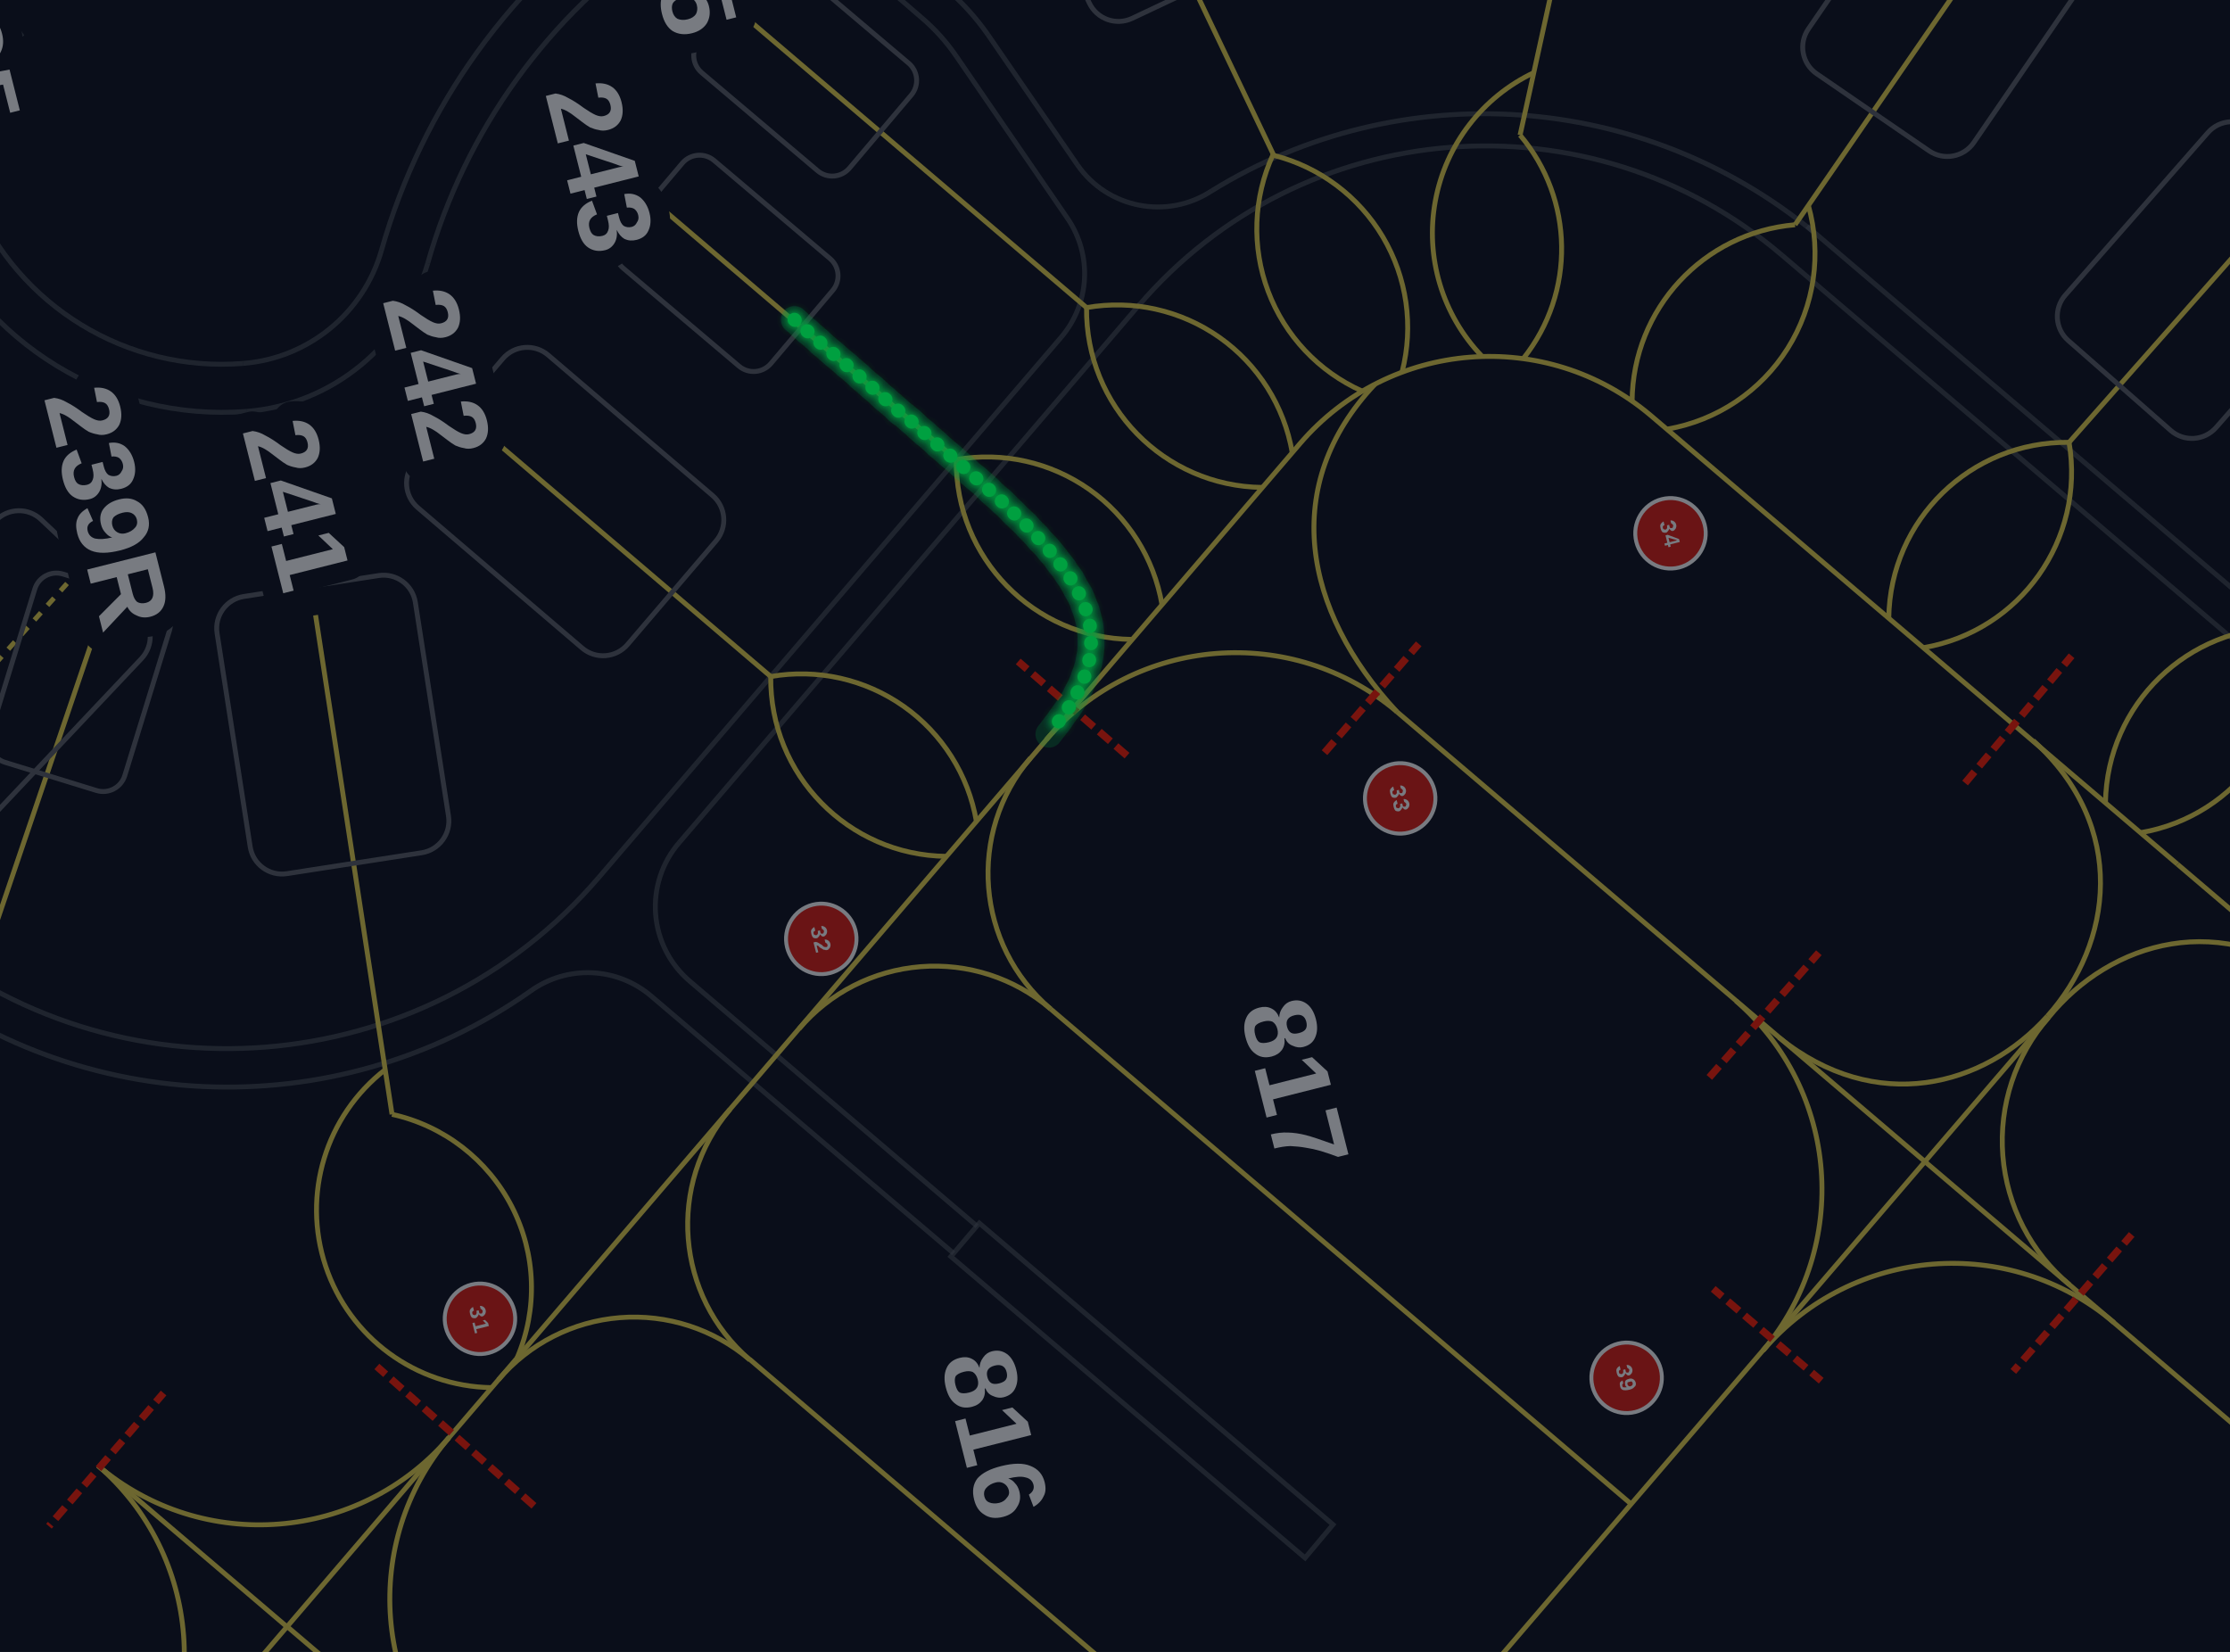
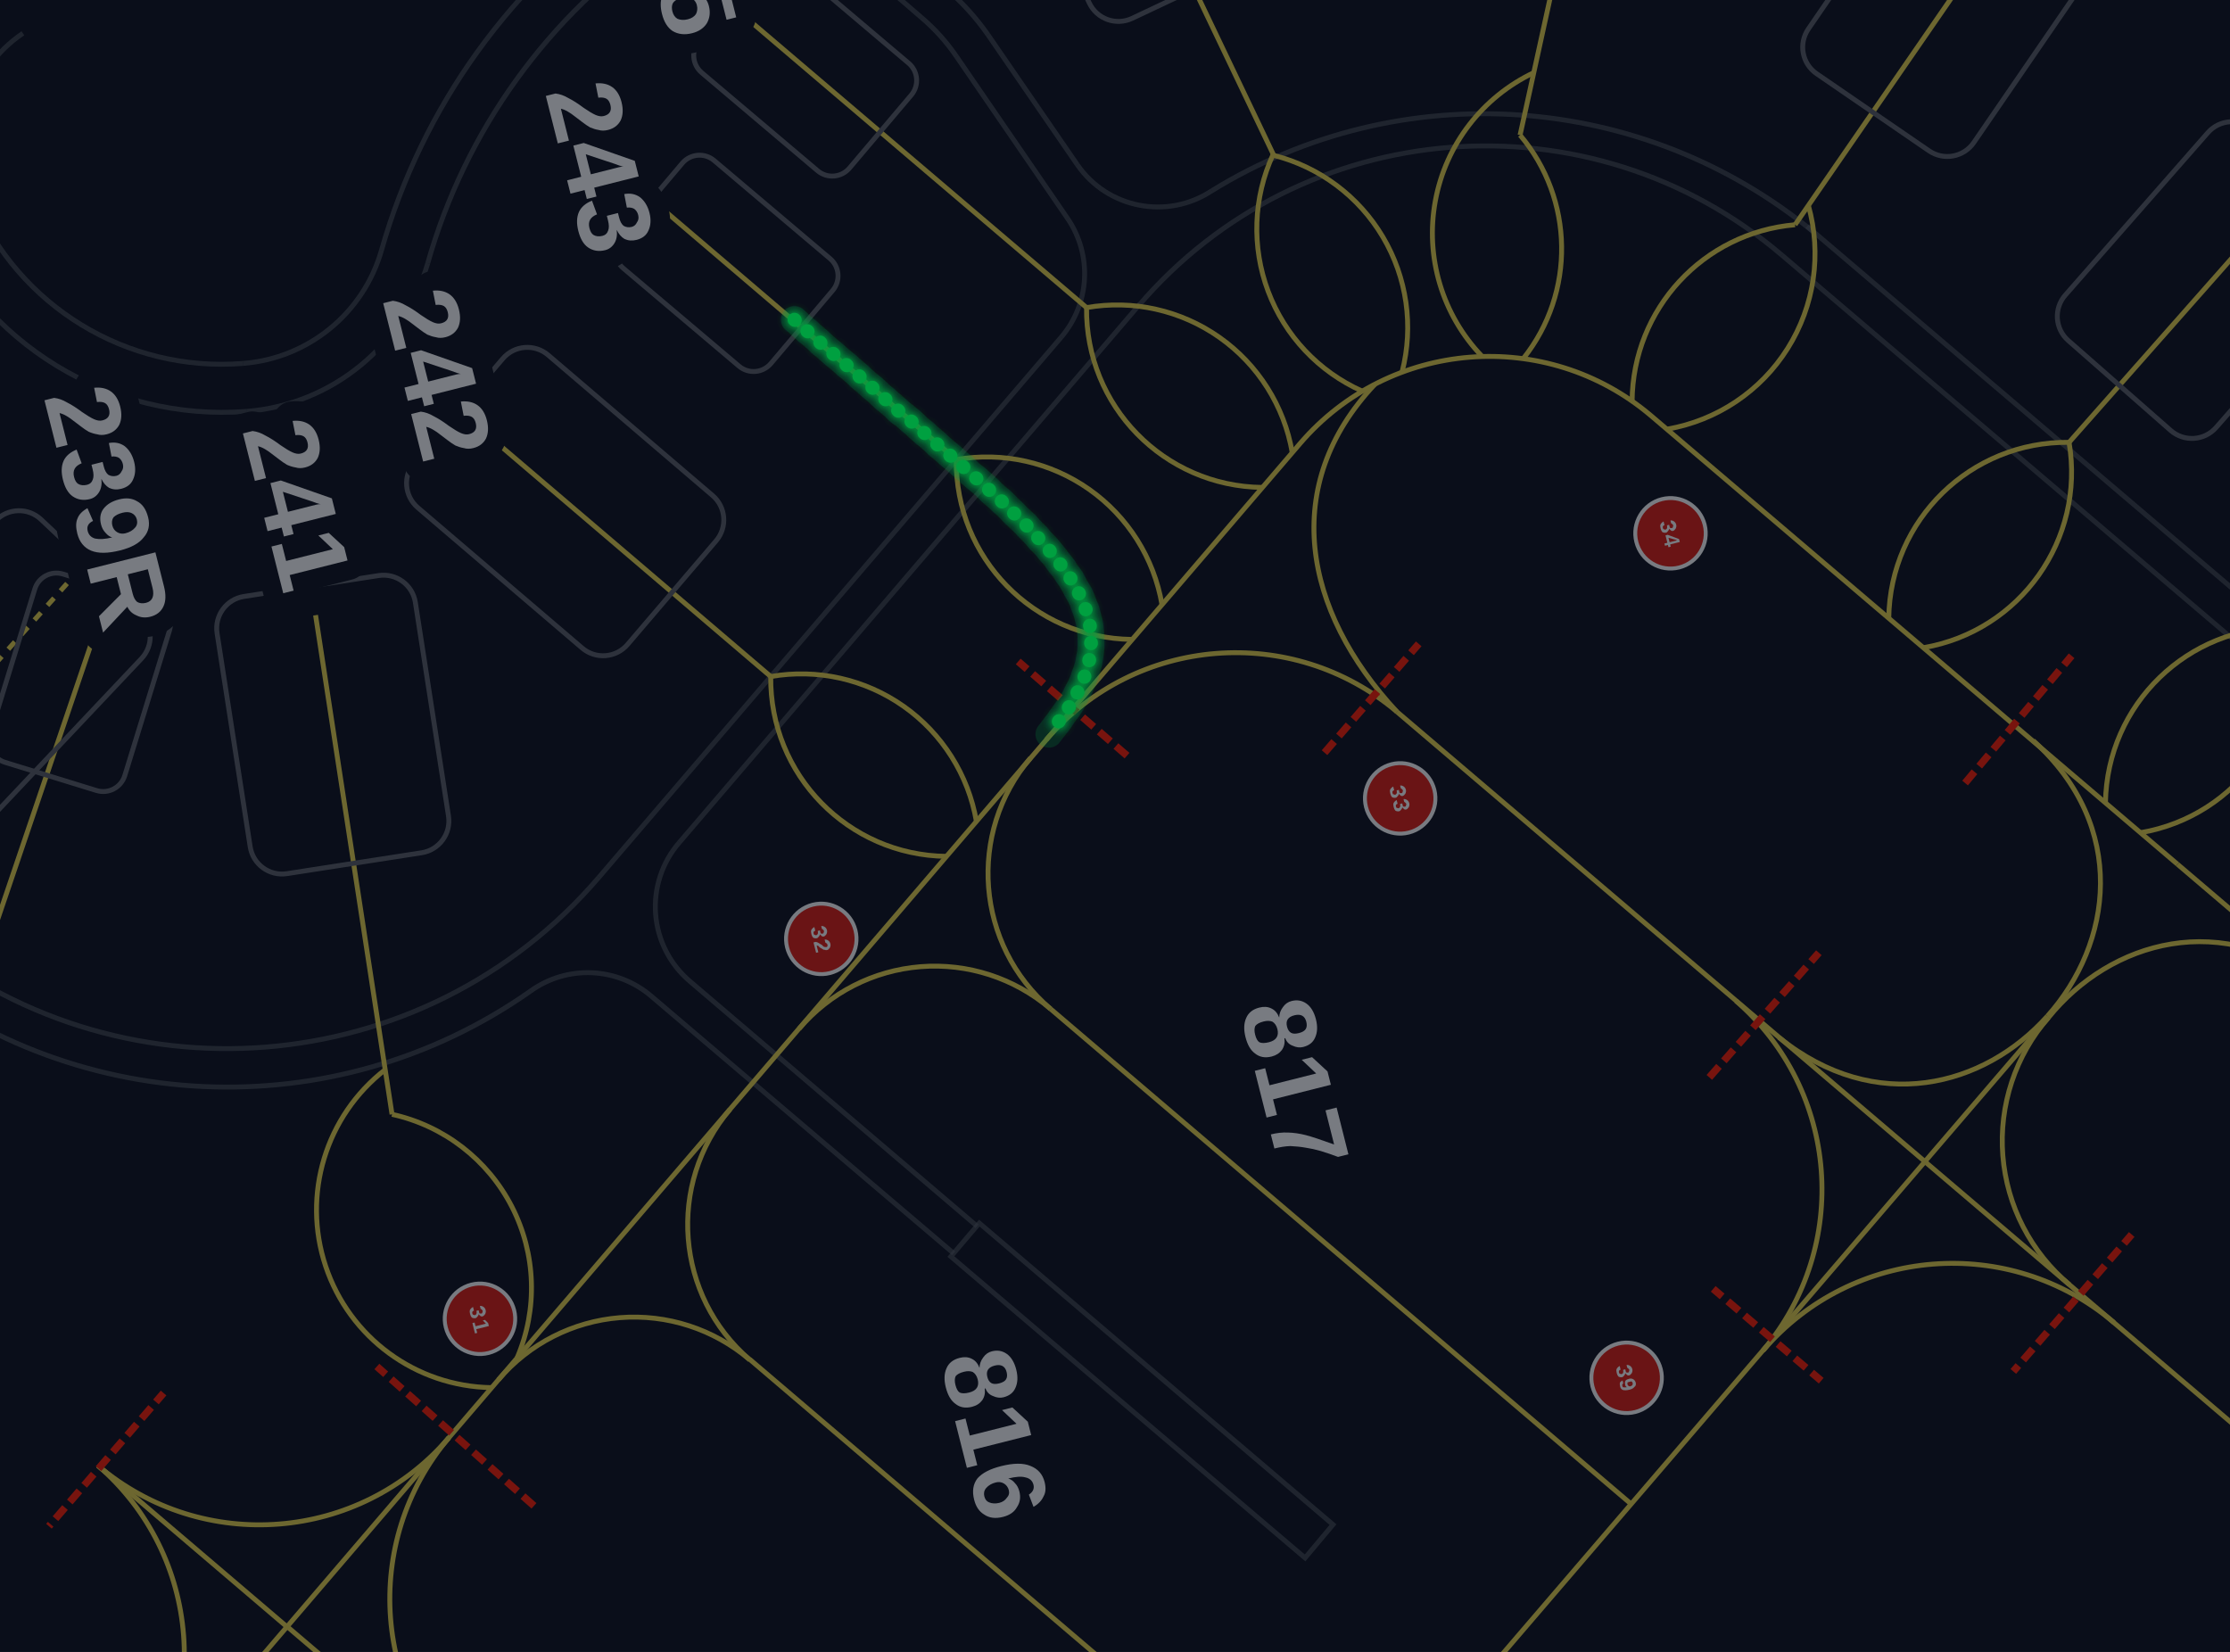
<svg xmlns="http://www.w3.org/2000/svg" viewBox="677.42 768.14 45.56 33.75">
  <defs>
    <filter id="gl" x="-30%" y="-30%" width="160%" height="160%">
      <feGaussianBlur stdDeviation="0.10" result="b" />
      <feMerge>
        <feMergeNode in="b" />
        <feMergeNode in="b" />
        <feMergeNode in="SourceGraphic" />
      </feMerge>
    </filter>
  </defs>
  <rect x="677.42" y="768.14" width="45.56" height="33.75" fill="#0a0e1a" />
  <g opacity="0.45" transform="rotate(75.84 698.059 779.664)">
    <g id="bgG">
      <defs id="defs40143">
        <clipPath id="clipPath24" clipPathUnits="userSpaceOnUse" />
      </defs>
      <path id="rect1" fill="#0a0e1a" d="M0 0h2000v1380H0Z" style="display:inline;fill:#0a0e1a" />
      <g id="layer-runways" style="display:inline">
        <path id="polygon37508" d="m713.23 578.82 215.79 305.19-4.87 3.46-215.79-305.19z" data-class="pavement-runway" data-length-m="3750" data-runway="15R/33L" data-threshold-dxf="2047.431,3366.238 5797.431,3366.238" data-threshold-wgs84="37.4817860,126.4363272 37.4542217,126.4608470" style="stroke:none;fill:#111927;fill-opacity:.51" />
        <path id="polygon37509" d="m530.5 678.18 230.22 325.49-4.87 3.46-230.22-325.49z" data-class="pavement-runway" data-length-m="4000" data-runway="16L/34R" data-threshold-dxf="1797.420,1291.211 5797.432,1291.222" data-threshold-wgs84="37.4728122,126.4155642 37.4434147,126.4417232" style="stroke:none;fill:#111927;fill-opacity:.51" />
        <path id="polygon37510" d="m511.31 722.4 215.83 305.15-4.86 3.46-215.83-305.14z" data-class="pavement-runway" data-length-m="3750" data-runway="16R/34L" data-threshold-dxf="2047.430,877.197 5797.429,877.230" data-threshold-wgs84="37.4688176,126.4133841 37.4412582,126.4379083" style="display:inline;fill:#111927;fill-opacity:.51;stroke:none;stroke-width:.1;stroke-dasharray:none;stroke-opacity:.6" />
      </g>
      <g id="layer-green" style="display:inline" />
      <g id="layer-schm" style="display:inline">
        <path id="path34022" d="M693.82 777.52a2 2 0 0 0-2.32-.72" data-class="schm" data-dxf-bulges="0.3395 0.0000" data-dxf-pts="3559.28,2084.34 3539.89,2069.46" data-handle="7A731" data-layer="SCHM" style="fill:none;stroke:#5a5f68;stroke-width:.1;stroke-opacity:.6" />
        <path id="polyline34022" d="m693.82 777.52 8.39 11.86" data-class="schm" data-dxf-pts="3559.28,2084.34 3705.06,2084.34" data-handle="7A732" data-layer="SCHM" style="fill:none;stroke:#5a5f68;stroke-width:.1;stroke-opacity:.6" />
        <path id="path34023" d="M699.85 803.3a10 10 0 0 0 2.36-13.92" data-class="schm" data-dxf-bulges="0.4142 0.0000" data-dxf-pts="3805.13,1984.26 3705.06,2084.34" data-handle="7A733" data-layer="SCHM" style="fill:none;stroke:#5a5f68;stroke-width:.1;stroke-opacity:.6" />
        <path id="path34024" d="M704.12 791.3a10.76 10.76 0 0 1-3.82 12.63l-9.04 6.44" data-class="schm" data-dxf-bulges="-0.3425 0.0000 0.0000" data-dxf-pts="3731.87,2088.80 3812.98,1984.26 3812.98,1872.76" data-handle="7A734" data-layer="SCHM" style="fill:none;stroke:#5a5f68;stroke-width:.1;stroke-opacity:.6" />
        <path id="polyline34024" d="m693.56 775.8 8.36 11.81" data-class="schm" data-dxf-pts="3543.76,2092.19 3688.91,2092.19" data-handle="7A735" data-layer="SCHM" style="fill:none;stroke:#5a5f68;stroke-width:.1;stroke-opacity:.6" />
        <path id="path34025" d="M695.8 762.83a9.33 9.33 0 0 0-2.21 13.01" data-class="schm" data-dxf-bulges="0.4142 0.0000" data-dxf-pts="3450.68,2185.76 3544.26,2092.19" data-handle="7A736" data-layer="SCHM" style="fill:none;stroke:#5a5f68;stroke-width:.1;stroke-opacity:.6" />
        <path id="path34026" d="M690.48 776.34a2 2 0 0 0 1.19-2.54" data-class="schm" data-dxf-bulges="0.4093 0.0000" data-dxf-pts="3530.23,2063.75 3516.36,2088.25" data-handle="7A737" data-layer="SCHM" style="fill:none;stroke:#5a5f68;stroke-width:.1;stroke-opacity:.6" />
        <path id="path34033" d="M681.69 796.92a3.8 3.8 0 0 0 4.09 2.43" data-class="schm" data-dxf-bulges="0.3541 0.0000" data-dxf-pts="3647.39,1872.32 3691.05,1891.76" data-handle="7A742" data-layer="SCHM" style="fill:none;stroke:#5a5f68;stroke-width:.1;stroke-opacity:.6" />
        <path id="path34034" d="M685.78 799.35a6.5 6.5 0 0 0 5.44-5.33" data-class="schm" data-dxf-bulges="0.3249 0.0000" data-dxf-pts="3691.05,1891.76 3679.10,1967.21" data-handle="7A743" data-layer="SCHM" style="fill:none;stroke:#5a5f68;stroke-width:.1;stroke-opacity:.6" />
        <path id="path34035" d="M691.22 794.02a4.2 4.2 0 0 0-2.03-4.32" data-class="schm" data-dxf-bulges="0.3134 0.0000" data-dxf-pts="3679.10,1967.21 3631.95,1975.69" data-handle="7A744" data-layer="SCHM" style="fill:none;stroke:#5a5f68;stroke-width:.1;stroke-opacity:.6" />
        <path id="path34036" d="M683.91 783.42a12 12 0 0 0 5.28 6.28" data-class="schm" data-dxf-bulges="0.1745 0.0000" data-dxf-pts="3549.87,1968.80 3631.95,1975.69" data-handle="7A745" data-layer="SCHM" style="fill:none;stroke:#5a5f68;stroke-width:.1;stroke-opacity:.6" />
        <path id="path34037" d="M682.61 796.57a2.8 2.8 0 0 0 3.03 1.81" data-class="schm" data-dxf-bulges="0.3541 0.0000" data-dxf-pts="3649.94,1881.84 3682.27,1896.24" data-handle="7A747" data-layer="SCHM" style="fill:none;stroke:#5a5f68;stroke-width:.1;stroke-opacity:.6" />
        <path id="path34038" d="M685.64 798.38a5.5 5.5 0 0 0 4.61-4.52" data-class="schm" data-dxf-bulges="0.3249 0.0000" data-dxf-pts="3682.27,1896.24 3672.14,1960.24" data-handle="7A748" data-layer="SCHM" style="fill:none;stroke:#5a5f68;stroke-width:.1;stroke-opacity:.6" />
        <path id="path34039" d="M690.25 793.86a3.2 3.2 0 0 0-1.55-3.31" data-class="schm" data-dxf-bulges="0.3134 0.0000" data-dxf-pts="3672.14,1960.24 3636.05,1966.73" data-handle="7A749" data-layer="SCHM" style="fill:none;stroke:#5a5f68;stroke-width:.1;stroke-opacity:.6" />
        <path id="path34040" d="M682.99 783.76a13 13 0 0 0 5.71 6.79" data-class="schm" data-dxf-bulges="0.1745 0.0000" data-dxf-pts="3547.32,1959.28 3636.05,1966.73" data-handle="7A74A" data-layer="SCHM" style="fill:none;stroke:#5a5f68;stroke-width:.1;stroke-opacity:.6" />
        <path id="polyline34042" d="m683.95 758.35.39-.33" data-class="schm" data-dxf-pts="3345.18,2114.57 3344.73,2119.72" data-handle="7A74E" data-layer="SCHM" style="fill:none;stroke:#5a5f68;stroke-width:.1;stroke-opacity:.6" />
        <path id="polyline34043" d="m684.34 758.02 1.22-1.05" data-class="schm" data-dxf-pts="3344.73,2119.72 3343.27,2135.72" data-handle="7A74F" data-layer="SCHM" style="fill:none;stroke:#5a5f68;stroke-width:.1;stroke-opacity:.6" />
        <path id="path34047" d="M684.59 759.1a13.8 13.8 0 0 0-4 15.34" data-class="schm" data-dxf-bulges="0.3154 0.0000" data-dxf-pts="3355.00,2115.43 3457.14,1993.65" data-handle="7A754" data-layer="SCHM" style="fill:none;stroke:#5a5f68;stroke-width:.1;stroke-opacity:.6" />
        <path id="polyline34048" d="m684.59 759.1.39-.34" data-class="schm" data-dxf-pts="3355.00,2115.43 3354.54,2120.60" data-handle="7A755" data-layer="SCHM" style="fill:none;stroke:#5a5f68;stroke-width:.1;stroke-opacity:.6" />
        <path id="polyline34049" d="m684.98 758.76 1.22-1.04" data-class="schm" data-dxf-pts="3354.54,2120.60 3353.08,2136.64" data-handle="7A756" data-layer="SCHM" style="fill:none;stroke:#5a5f68;stroke-width:.1;stroke-opacity:.6" />
        <path id="polyline34050" d="m686.2 757.72 1.21-1.05" data-class="schm" data-dxf-pts="3353.08,2136.64 3351.54,2152.68" data-handle="7A757" data-layer="SCHM" style="fill:none;stroke:#5a5f68;stroke-width:.1;stroke-opacity:.6" />
        <path id="polyline34060" d="m687.46 777.46 3.02-1.12" data-class="schm" data-dxf-pts="3521.86,2032.52 3530.23,2063.75" data-handle="7A766" data-layer="SCHM" style="fill:none;stroke:#5a5f68;stroke-width:.1;stroke-opacity:.6" />
        <path id="polyline34061" d="m687.74 778.19 3.76-1.39" data-class="schm" data-dxf-pts="3529.44,2030.48 3539.89,2069.46" data-handle="7A767" data-layer="SCHM" style="fill:none;stroke:#5a5f68;stroke-width:.1;stroke-opacity:.6" />
        <path id="path34061" d="M687.46 777.46a5 5 0 0 0-1.11.59" data-class="schm" data-dxf-bulges="0.0638 0.0000" data-dxf-pts="3521.86,2032.52 3520.16,2019.94" data-handle="7A768" data-layer="SCHM" style="fill:none;stroke:#5a5f68;stroke-width:.1;stroke-opacity:.6" />
        <path id="path34062" d="M687.74 778.19a4 4 0 0 0-.95.5" data-class="schm" data-dxf-bulges="0.0638 0.0000" data-dxf-pts="3529.44,2030.48 3528.01,2019.89" data-handle="7A769" data-layer="SCHM" style="fill:none;stroke:#5a5f68;stroke-width:.1;stroke-opacity:.6" />
        <path id="path34064" d="M682.16 778.68a1.5 1.5 0 0 0 2.26.72" data-class="schm" data-dxf-bulges="0.4910 0.0000" data-dxf-pts="3501.02,1981.89 3520.00,1996.35" data-handle="7A76B" data-layer="SCHM" style="fill:none;stroke:#5a5f68;stroke-width:.1;stroke-opacity:.6" />
        <path id="polyline34067" d="m686.35 778.05-1.93 1.35" data-class="schm" data-dxf-pts="3520.16,2019.94 3520.00,1996.35" data-handle="7A771" data-layer="SCHM" style="fill:none;stroke:#5a5f68;stroke-width:.1;stroke-opacity:.6" />
        <path id="polyline34068" d="m686.79 778.69-2.41 1.69" data-class="schm" data-dxf-pts="3528.01,2019.89 3527.81,1990.25" data-handle="7A772" data-layer="SCHM" style="fill:none;stroke:#5a5f68;stroke-width:.1;stroke-opacity:.6" />
        <path id="path34068" d="M684.38 780.38a2 2 0 0 0-.73 2.34" data-class="schm" data-dxf-bulges="0.3414 0.0000" data-dxf-pts="3527.81,1990.25 3542.68,1970.72" data-handle="7A773" data-layer="SCHM" style="fill:none;stroke:#5a5f68;stroke-width:.1;stroke-opacity:.6" />
        <path id="path34074" d="M701.92 787.61a2 2 0 0 0 2.81.48l6.28-4.46" data-class="schm" data-dxf-bulges="0.4142 0.0000 0.0000" data-dxf-pts="3688.91,2092.19 3709.21,2112.49 3709.21,2189.84" data-handle="7A77B" data-layer="SCHM" style="fill:none;stroke:#5a5f68;stroke-width:.1;stroke-opacity:.6" />
        <path id="path34075" d="M704.12 791.3a2 2 0 0 1 .71-2.37l6.6-4.7" data-class="schm" data-dxf-bulges="-0.3425 0.0000 0.0000" data-dxf-pts="3731.87,2088.80 3716.61,2108.47 3716.61,2189.84" data-handle="7A77C" data-layer="SCHM" style="fill:none;stroke:#5a5f68;stroke-width:.1;stroke-opacity:.6" />
        <path id="polygon34075" d="m711.48 784.3-.52-.73 7.74-5.5.52.72z" data-class="schm" data-dxf-pts="3708.46,2189.84 3708.46,2285.26 3717.36,2285.26 3717.36,2189.84" data-handle="7A77D" data-layer="SCHM" style="fill:none;stroke:#5a5f68;stroke-width:.1;stroke-opacity:.6" />
        <path id="polyline34118" d="m695.8 762.83 11.67-8.3" data-class="schm" data-dxf-pts="3450.68,2185.76 3450.68,2329.62" data-handle="7A7B7" data-layer="SCHM" style="fill:none;stroke:#5a5f68;stroke-width:.1;stroke-opacity:.6" />
        <path id="polyline34119" d="m695.35 762.19 11.67-8.3" data-class="schm" data-dxf-pts="3442.83,2185.76 3442.83,2329.62" data-handle="7A7B8" data-layer="SCHM" style="fill:none;stroke:#5a5f68;stroke-width:.1;stroke-opacity:.6" />
        <path id="path34163" d="M691.67 773.8a10.6 10.6 0 0 1 3.84-11.72" data-class="schm" data-dxf-bulges="-0.3211 0.0000" data-dxf-pts="3516.36,2088.25 3442.83,2187.73" data-handle="7A7EA" data-layer="SCHM" style="fill:none;stroke:#5a5f68;stroke-width:.1;stroke-opacity:.6" />
        <path id="path34196" d="m658.25 800.1 75.96 107.46a24 24 0 0 0 1.47 1.88l.05.06" data-class="schm" data-dxf-bulges="0.0000 0.0247 0.0000 0.0000" data-dxf-pts="3537.13,1661.51 4857.41,1661.24 4881.36,1662.42 4882.08,1662.49" data-handle="7A868" data-layer="SCHM" style="fill:none;stroke:#5a5f68;stroke-width:.1;stroke-opacity:.6" />
        <path id="polyline35375" d="m814.49 796.22-103.32 73.45" data-class="schm" data-dxf-pts="4413.81,2965.74 4413.66,1692.09" data-handle="7AE89" data-layer="SCHM" style="fill:none;stroke:#5a5f68;stroke-width:.1;stroke-opacity:.6" />
        <path id="polyline35376" d="m813.81 795.49-103.09 73.28" data-class="schm" data-dxf-pts="4403.81,2964.43 4403.66,1693.59" data-handle="7AE8A" data-layer="SCHM" style="fill:none;stroke:#5a5f68;stroke-width:.1;stroke-opacity:.6" />
        <path id="polyline36915" d="m694.14 843.84 101.8-72.41" data-class="schm" data-dxf-pts="4103.43,1702.24 4103.21,2957.29" data-handle="7BBD7" data-layer="SCHM" style="fill:none;stroke:#5a5f68;stroke-width:.1;stroke-opacity:.6" />
        <path id="polyline36916" d="m795.44 770.62-101.87 72.4" data-class="schm" data-dxf-pts="4093.66,2957.94 4093.43,1702.24" data-handle="7BBD8" data-layer="SCHM" style="fill:none;stroke:#5a5f68;stroke-width:.1;stroke-opacity:.6" />
        <path id="path37136" d="m519.78 769.99 5.77-7.24a4.48 4.48 0 0 1 7.14.21l7.95 11.24a4.5 4.5 0 0 1-1.05 6.26l-6.99 4.96 2.99 4.24 6.99-4.97a4.5 4.5 0 0 1 6.24 1.06l26.65 37.67a4.5 4.5 0 0 1-1.06 6.26l-6.98 4.97 2.99 4.23 6.98-4.97a4.5 4.5 0 0 1 6.24 1.07l138.63 196.03" data-class="schm" data-dxf-bulges="0.0000 -0.4986 0.0000 -0.4142 0.0000 0.0000 0.0000 -0.4142 0.0000 -0.4142 0.0000 0.0000 0.0000 -0.4142 0.0000 0.0000" data-dxf-pts="2485.67,700.45 2460.04,789.79 2503.30,847.20 2641.43,847.20 2686.43,802.20 2686.43,716.07 2738.43,716.07 2738.43,802.20 2783.43,847.20 3246.43,847.20 3291.43,802.20 3291.43,716.07 3343.44,716.07 3343.43,802.20 3388.43,847.20 5797.43,847.20" data-handle="7BE1B" data-layer="SCHM" style="fill:none;stroke:#5a5f68;stroke-width:.1;stroke-opacity:.6" />
      </g>
      <g id="layer-centerlines" style="display:inline">
        <path id="line37520" d="m650.53 547.41 247.85 350.5Z" style="baseline-shift:baseline;display:inline;overflow:visible;opacity:1;fill:none;stroke:#e6d24c;stroke-width:.1;stroke-dasharray:none;stroke-opacity:1;stop-color:#000;stop-opacity:1" />
        <g id="g526" style="display:inline">
          <path id="path38250" d="M696.3 769.28a3.63 3.63 0 0 1-5.36-2.45" data-class="centerline-twy" data-dxf-bulges="-0.5117 0.0000" data-dxf-pts="3506.33,2152.50 3455.18,2122.67" data-handle="71072" data-layer="항공기동선" style="fill:none;stroke:#e6d24c;stroke-width:.1" />
          <path id="path38251" d="M692.11 767.42a3.6 3.6 0 0 1 4.44 1.05" data-class="centerline-twy" data-dxf-bulges="-0.3532 -0.3532" data-dxf-pts="3466.79,2128.90 3501.16,2159.26" data-handle="71073" data-layer="항공기동선" style="fill:none;stroke:#e6d24c;stroke-width:.1" />
        </g>
        <g id="g527" style="display:inline">
          <path id="path38252" d="M691.28 772.4a3.63 3.63 0 0 1 4.93-1.46" data-class="centerline-twy" data-dxf-bulges="-0.4152 -0.4152" data-dxf-pts="3502.71,2093.19 3519.41,2142.12" data-handle="71074" data-layer="항공기동선" style="fill:none;stroke:#e6d24c;stroke-width:.1" />
          <path id="path38253" d="M696.39 771.83a3.63 3.63 0 0 1-5.13.58" data-class="centerline-twy" data-dxf-bulges="-0.4174 0.0000" data-dxf-pts="3527.74,2138.43 3502.63,2093.02" data-handle="71075" data-layer="항공기동선" style="fill:none;stroke:#e6d24c;stroke-width:.1" />
        </g>
        <g id="g525" style="display:inline">
          <path id="path38255" d="M694.94 762.06a3.64 3.64 0 0 1 3.73 3.91" data-class="centerline-twy" data-dxf-bulges="-0.4464 -0.4464" data-dxf-pts="3439.36,2183.19 3493.13,2191.11" data-handle="71079" data-layer="항공기동선" style="fill:none;stroke:#e6d24c;stroke-width:.1" />
          <path id="path38256" d="M697.94 766.53a3.64 3.64 0 0 1-2.68-4.11" data-class="centerline-twy" data-dxf-bulges="-0.3876 0.0000" data-dxf-pts="3493.36,2181.85 3444.20,2183.70" data-handle="7107A" data-layer="항공기동선" style="fill:none;stroke:#e6d24c;stroke-width:.1" />
        </g>
        <g id="g531" style="display:inline">
          <path id="path38267" d="M711.32 793.4a3.63 3.63 0 0 0-5.45 1.26" data-class="centerline-twy" data-dxf-bulges="0.4701 0.0000" data-dxf-pts="3790.85,2135.73 3769.52,2083.72" data-handle="7108D" data-layer="항공기동선" style="fill:none;stroke:#e6d24c;stroke-width:.1" />
          <path id="path38269" d="M704.95 794.57a3.63 3.63 0 0 0 6.83-.51" data-class="centerline-twy" data-dxf-bulges="0.7104 0.0000" data-dxf-pts="3763.44,2076.67 3798.98,2135.73" data-handle="71097" data-layer="항공기동선" style="fill:none;stroke:#e6d24c;stroke-width:.1" />
        </g>
        <g id="g484" style="display:inline">
          <path id="path38320" d="M719.63 796.36a5.1 5.1 0 0 0-1.2 7.09" data-class="centerline-twy" data-dxf-arc="3914.43,2186.73,51.00,180.00,270.00" data-handle="710EB" data-layer="항공기동선" style="fill:none;stroke:#e6d24c;stroke-width:.1" />
          <path id="path38321" d="M718.43 803.45a5.1 5.1 0 0 0-7.07-1.21" data-class="centerline-twy" data-dxf-arc="3914.43,2084.73,51.00,90.00,180.00" data-handle="710EC" data-layer="항공기동선" style="fill:none;stroke:#e6d24c;stroke-width:.1" />
        </g>
        <g id="g482">
          <path id="path482" d="m714.44 764.55-11.52 8.19" style="baseline-shift:baseline;display:inline;overflow:visible;opacity:1;fill:none;stroke:#e6d24c;stroke-width:.1;stroke-dasharray:none;stroke-opacity:1;stop-color:#000;stop-opacity:1" />
          <path id="line38333" d="m725.96 756.36-11.52 8.19" style="baseline-shift:baseline;display:inline;overflow:visible;opacity:1;fill:none;stroke:#e6d24c;stroke-width:.1;stroke-dasharray:none;stroke-opacity:1;stop-color:#000;stop-opacity:1" />
        </g>
        <g id="g474" style="display:inline">
          <path id="path38335" d="M713.03 755.77c-2.11 1.58-2 3.99-.8 5.59" style="fill:none;stroke:#e6d24c;stroke-width:.1;stroke-dasharray:none;stroke-opacity:1" />
          <path id="path472" d="M712.2 761.38c-1.11-1.65-3.34-2.56-5.53-1.1" style="fill:none;stroke:#e6d24c;stroke-width:.1;stroke-dasharray:none;stroke-opacity:1" />
        </g>
        <g id="g476" style="display:inline">
          <path id="path38333" d="M718.6 761.59a5.1 5.1 0 0 0-1.2 7.09" data-class="centerline-twy" data-dxf-arc="3624.13,2379.73,51.00,180.00,270.00" data-handle="710F8" data-layer="항공기동선" style="fill:none;stroke:#e6d24c;stroke-width:.1" />
          <path id="path473" d="M712.23 761.36a3.83 3.83 0 0 0 5.4.92" style="fill:none;stroke:#e6d24c;stroke-width:.1;stroke-dasharray:none;stroke-opacity:1" />
          <path id="path38332" d="M717.4 768.68a5.1 5.1 0 0 0-7.06-1.21" data-class="centerline-twy" data-dxf-arc="3624.13,2277.73,51.00,90.00,180.00" data-handle="710F7" data-layer="항공기동선" style="fill:none;stroke:#e6d24c;stroke-width:.1" />
          <path id="path38336" d="M711.28 766.8c2.03-1.53 2-3.82.92-5.42" style="fill:none;stroke:#e6d24c;stroke-width:.1;stroke-dasharray:none;stroke-opacity:1" />
        </g>
        <g id="g1093">
          <path id="path1083" d="m715.5 799.3-4.14 2.94" style="display:inline;fill:none;stroke:#e6d24c;stroke-width:.1;stroke-dasharray:none" />
          <path id="path1084" d="m719.63 796.36-4.14 2.94" style="display:inline;fill:none;stroke:#e6d24c;stroke-width:.1;stroke-dasharray:none" />
        </g>
        <g id="g524" style="display:inline">
          <path id="path38391" d="M700.94 758.08a3.64 3.64 0 0 1 3.34 3.91" data-class="centerline-twy" data-dxf-bulges="-0.4141 0.0000" data-dxf-pts="3441.73,2255.53 3493.13,2260.26" data-handle="71142" data-layer="항공기동선" style="fill:none;stroke:#e6d24c;stroke-width:.1" />
          <path id="path38392" d="M703.52 762.53a3.64 3.64 0 0 1-2.58-4.45" data-class="centerline-twy" data-dxf-bulges="-0.4141 0.0000" data-dxf-pts="3493.13,2250.80 3441.73,2255.53" data-handle="71143" data-layer="항공기동선" style="fill:none;stroke:#e6d24c;stroke-width:.1" />
        </g>
        <g id="g529" style="display:inline">
          <path id="path38397" d="M695.72 780.21a3.63 3.63 0 0 1 3.9-3.35" data-class="centerline-twy" data-dxf-bulges="-0.4141 0.0000" data-dxf-pts="3592.34,2084.33 3587.61,2135.73" data-handle="71148" data-layer="항공기동선" style="fill:none;stroke:#e6d24c;stroke-width:.1" />
          <path id="path38398" d="M700.16 777.63a3.63 3.63 0 0 1-4.44 2.58" data-class="centerline-twy" data-dxf-bulges="-0.4142 -0.4142" data-dxf-pts="3597.06,2135.74 3592.34,2084.33" data-handle="71149" data-layer="항공기동선" style="fill:none;stroke:#e6d24c;stroke-width:.1" />
        </g>
        <g id="g528" style="display:inline">
          <path id="path38399" d="M693.36 776.87a3.63 3.63 0 0 1 3.9-3.35" data-class="centerline-twy" data-dxf-bulges="-0.4141 -0.4141" data-dxf-pts="3551.34,2084.33 3546.61,2135.73" data-handle="7114A" data-layer="항공기동선" style="fill:none;stroke:#e6d24c;stroke-width:.1" />
          <path id="path38400" d="M697.8 774.29a3.63 3.63 0 0 1-4.44 2.58" data-class="centerline-twy" data-dxf-bulges="-0.4141 0.0000" data-dxf-pts="3556.07,2135.73 3551.34,2084.33" data-handle="7114B" data-layer="항공기동선" style="fill:none;stroke:#e6d24c;stroke-width:.1" />
        </g>
        <g id="g530" style="display:inline">
          <path id="path38401" d="M699.09 784.97a3.63 3.63 0 0 1 3.9-3.35" data-class="centerline-twy" data-dxf-bulges="-0.4141 0.0000" data-dxf-pts="3650.84,2084.33 3646.11,2135.73" data-handle="7114C" data-layer="항공기동선" style="fill:none;stroke:#e6d24c;stroke-width:.1" />
          <path id="path38402" d="M703.53 782.39a3.63 3.63 0 0 1-4.44 2.58" data-class="centerline-twy" data-dxf-bulges="-0.4142 -0.4142" data-dxf-pts="3655.56,2135.74 3650.84,2084.33" data-handle="7114D" data-layer="항공기동선" style="fill:none;stroke:#e6d24c;stroke-width:.1" />
        </g>
        <path id="line38428" d="m712.23 761.36 21.85 30.96" style="baseline-shift:baseline;display:inline;overflow:visible;opacity:1;fill:none;stroke:#e6d24c;stroke-width:.1;stroke-dasharray:none;stroke-opacity:1;stop-color:#000;stop-opacity:1" />
        <path id="path38429" d="m749.74 781.19-21.31-30.13a5.07 5.07 0 0 0-7.07-1.21l-11.52 8.19" data-class="centerline-twy" data-dxf-bulges="0.0000 0.4142 0.0000 0.0000" data-dxf-pts="3914.43,2521.73 3544.13,2521.73 3493.13,2470.73 3493.13,2328.73" data-handle="71169" data-layer="항공기동선" style="fill:none;stroke:#e6d24c;stroke-width:.1" />
        <path id="path38430" d="m709.84 758.04-11.52 8.19a5.1 5.1 0 0 0-1.2 7.09l5.84 8.26 15.47 21.87" data-class="centerline-twy" data-dxf-bulges="0.0000 0.4142 0.0000 0.0000 0.0000" data-dxf-pts="3493.13,2328.73 3493.13,2186.73 3544.13,2135.73 3645.62,2135.73 3914.43,2135.73" data-handle="7116A" data-layer="항공기동선" style="fill:none;stroke:#e6d24c;stroke-width:.1;display:inline" />
        <g id="g468" style="display:inline">
          <path id="path38432" d="M702 780.23a3.64 3.64 0 0 0 5.07.86" data-class="centerline-twy" data-dxf-arc="3629.03,2172.23,36.50,270.00,0.00" data-handle="7116D" data-layer="항공기동선" style="fill:none;stroke:#e6d24c;stroke-width:.1" />
          <path id="path38433" d="M707.07 781.09a3.64 3.64 0 0 0-.86 5.08" data-class="centerline-twy" data-dxf-arc="3702.03,2172.23,36.50,180.00,270.00" data-handle="7116E" data-layer="항공기동선" style="fill:none;stroke:#e6d24c;stroke-width:.1" />
        </g>
        <g id="g469" style="display:inline">
          <path id="path38434" d="M707.46 787.94a3.64 3.64 0 0 0 5.06.86" data-class="centerline-twy" data-dxf-arc="3723.78,2172.23,36.50,270.00,0.00" data-handle="7116F" data-layer="항공기동선" style="fill:none;stroke:#e6d24c;stroke-width:.1" />
          <path id="path38435" d="M712.52 788.8a3.64 3.64 0 0 0-.86 5.08" data-class="centerline-twy" data-dxf-arc="3796.78,2172.23,36.50,180.00,270.00" data-handle="71170" data-layer="항공기동선" style="fill:none;stroke:#e6d24c;stroke-width:.1" />
        </g>
        <g id="g435" style="display:inline">
          <path id="path38393" d="M705.69 754.7a3.64 3.64 0 0 1 3.34 3.91" data-class="centerline-twy" data-dxf-bulges="-0.4141 0.0000" data-dxf-pts="3441.73,2314.03 3493.13,2318.76" data-handle="71144" data-layer="항공기동선" style="fill:none;stroke:#e6d24c;stroke-width:.1" />
          <path id="path38394" d="M708.26 759.16a3.64 3.64 0 0 1-2.57-4.46" data-class="centerline-twy" data-dxf-bulges="-0.4142 -0.4142" data-dxf-pts="3493.14,2309.31 3441.73,2314.03" data-handle="71145" data-layer="항공기동선" style="fill:none;stroke:#e6d24c;stroke-width:.1" />
        </g>
        <g id="g1077" style="display:inline" />
        <path id="path481" d="m719.77 772.07-12.7 9.02" style="baseline-shift:baseline;display:inline;overflow:visible;opacity:1;fill:none;stroke:#e6d24c;stroke-width:.1;stroke-dasharray:none;stroke-opacity:1;stop-color:#000;stop-opacity:1" />
        <path id="path480" d="m725.21 779.78-12.7 9.02" style="baseline-shift:baseline;display:inline;overflow:visible;opacity:1;fill:none;stroke:#e6d24c;stroke-width:.1;stroke-dasharray:none;stroke-opacity:1;stop-color:#000;stop-opacity:1" />
        <g id="g467" style="display:inline">
          <path id="path38334" d="M702.92 772.74a5.1 5.1 0 0 0-1.2 7.09" data-class="centerline-twy" data-dxf-arc="3624.13,2186.73,51.00,180.00,270.00" data-handle="710FA" data-layer="항공기동선" style="fill:none;stroke:#e6d24c;stroke-width:.1" />
          <path id="path38445-7" d="M696.32 771.54c1.52 2.39 4.12 2.56 6.6 1.2" data-class="centerline-twy" data-dxf-arc="3812.43,2186.73,51.00,270.00,0.00" data-handle="7117E" data-layer="항공기동선" style="display:inline;fill:none;stroke:#e6d24c;stroke-width:.1" />
        </g>
        <g id="g483" style="display:inline">
          <path id="path38445" d="M712.56 795.15a5.1 5.1 0 0 0 7.07 1.21" data-class="centerline-twy" data-dxf-arc="3812.43,2186.73,51.00,270.00,0.00" data-handle="7117E" data-layer="항공기동선" style="fill:none;stroke:#e6d24c;stroke-width:.1" />
          <path id="path38446" d="M711.36 802.24a5.1 5.1 0 0 0 1.2-7.09" data-class="centerline-twy" data-dxf-arc="3812.43,2084.73,51.00,0.00,90.00" data-handle="7117F" data-layer="항공기동선" style="fill:none;stroke:#e6d24c;stroke-width:.1" />
        </g>
        <g id="g281" style="display:inline" />
        <g id="g298" style="display:inline" />
        <g id="g1069">
          <path id="path1067" d="m705.1 854.67 97.42-69.26" style="display:inline;fill:none;stroke:#e6d24c;stroke-width:.1;stroke-dasharray:none" />
        </g>
        <g id="g513">
          <path id="line38588" d="m525.32 714.28 211.11 298.47Z" style="baseline-shift:baseline;display:inline;overflow:visible;opacity:1;fill:none;stroke:#e6d24c;stroke-width:.1;stroke-dasharray:none;stroke-opacity:1;stop-color:#000;stop-opacity:1" />
        </g>
        <path id="line38837" d="m549.25 657.8 229.81 324.93Z" style="baseline-shift:baseline;display:inline;overflow:visible;fill:none;stroke:#e6d24c;stroke-width:.1;stroke-dasharray:none;stroke-opacity:1;stop-color:#000" />
        <path id="line38839" d="m698.93 596.87 224.76 317.89Z" style="baseline-shift:baseline;display:inline;overflow:visible;opacity:1;fill:none;stroke:#e6d24c;stroke-width:.1;stroke-dasharray:none;stroke-opacity:1;stop-color:#000;stop-opacity:1" />
        <g id="g278" style="display:inline" />
        <path id="line38986" d="m716.91 479.56 280.6 396.86Z" style="baseline-shift:baseline;display:inline;overflow:visible;opacity:1;fill:none;stroke:#e6d24c;stroke-width:.1;stroke-dasharray:none;stroke-opacity:1;stop-color:#000;stop-opacity:1" />
        <g id="g321" style="display:inline" />
        <g id="g316" style="display:inline">
          <path id="path39209" d="m688.13 830.68-18.29-25.86a37 37 0 0 1-3.58-6.26l-5.99-13.31" data-class="centerline-twy" data-dxf-bulges="0.0000 -0.0483 0.0000 0.0000" data-dxf-pts="3960.93,1729.24 3643.08,1729.24 3571.09,1736.21 3427.43,1764.31" data-handle="7152D" data-layer="항공기동선" style="fill:none;stroke:#e6d24c;stroke-width:.1" />
        </g>
        <g id="g519">
          <path id="polyline39225" d="M775.93 997.26 547.36 674.08" style="baseline-shift:baseline;display:inline;overflow:visible;opacity:1;fill:none;stroke:#e6d24c;stroke-width:.1;stroke-dasharray:none;stroke-opacity:1;stop-color:#000;stop-opacity:1" />
        </g>
        <g id="g569" style="display:inline" />
        <g id="g319" style="display:inline">
          <path id="polyline38254" d="m683.78 763.26 8.33 4.16" data-class="centerline-twy" data-dxf-pts="3384.30,2084.65 3466.79,2128.90" data-handle="71077" data-layer="항공기동선" style="fill:none;stroke:#e6d24c;stroke-width:.1" />
          <path id="polyline38255" d="m682.52 774.16 8.76-1.76" data-class="centerline-twy" data-dxf-pts="3466.16,2011.10 3502.71,2093.19" data-handle="71078" data-layer="항공기동선" style="fill:none;stroke:#e6d24c;stroke-width:.1" />
          <path id="polyline38256" d="m689.9 756.31 5.36 6.11" data-class="centerline-twy" data-dxf-pts="3363.06,2175.20 3444.20,2183.70" data-handle="7107B" data-layer="항공기동선" style="fill:none;stroke:#e6d24c;stroke-width:.1" />
          <path id="polyline38259" d="m698.32 805.24-4.6-6.81" style="baseline-shift:baseline;display:inline;overflow:visible;opacity:1;fill:none;stroke:#e6d24c;stroke-width:.1;stroke-dasharray:.2,.2;stroke-dashoffset:0;stop-color:#000;stop-opacity:1" />
          <path id="polyline38267" d="m695.6 793.68 10.27.98" data-class="centerline-twy" data-dxf-pts="3701.76,2005.16 3769.52,2083.72" data-handle="7108E" data-layer="항공기동선" style="fill:none;stroke:#e6d24c;stroke-width:.1" />
          <path id="path38271" d="m694.23 797.74 7 4.53" style="fill:none;stroke:#e6d24c;stroke-width:.1;stroke-dasharray:none" />
          <path id="line38378" d="m695.72 780.21-6.34 4.5" data-class="centerline-twy" data-dxf-p="3592.340,2084.335 3592.340,2006.190" data-handle="71134" data-layer="항공기동선" data-wgs="37.4637534,126.4346147 37.4633463,126.4338944" style="fill:none;stroke:#e6d24c;stroke-width:.1" />
          <path id="line38379" d="m693.36 776.87-7.41 5.27" data-class="centerline-twy" data-dxf-p="3551.340,2084.335 3551.340,1992.927" data-handle="71135" data-layer="항공기동선" data-wgs="37.4640547,126.4343466 37.4635785,126.4335041" style="fill:none;stroke:#e6d24c;stroke-width:.1" />
          <path id="line38380" d="m699.09 784.97-6.34 4.5" data-class="centerline-twy" data-dxf-p="3650.840,2084.335 3650.840,2006.190" data-handle="71136" data-layer="항공기동선" data-wgs="37.4633234,126.4349972 37.4629164,126.4342770" style="fill:none;stroke:#e6d24c;stroke-width:.1" />
          <path id="line38440" d="m700.94 758.08-3.92-5.73" style="baseline-shift:baseline;display:inline;overflow:visible;opacity:1;fill:none;stroke:#e6d24c;stroke-width:.1;stroke-dasharray:none;stroke-opacity:1;stop-color:#000;stop-opacity:1" />
        </g>
      </g>
      <g id="g1004">
        <path id="path1245" d="m619.87 819.85 3.06 4.35" style="display:inline;opacity:1;fill:none;fill-opacity:1;stroke:#ff1a00;stroke-width:.222;stroke-miterlimit:4;stroke-dasharray:.444,.222;stroke-dashoffset:.089;stroke-opacity:1" transform="translate(291.781 247.106)scale(.67509)" />
        <path id="path1247" d="m632.07 811 3.5 5.04" style="display:inline;opacity:1;fill:none;fill-opacity:1;stroke:#ff1a00;stroke-width:.222;stroke-miterlimit:4;stroke-dasharray:.444,.222;stroke-dashoffset:.089;stroke-opacity:1" transform="translate(291.781 247.106)scale(.67509)" />
        <path id="path66" d="m1020.15 805.8 18.1-12.33" style="opacity:1;fill:none;stroke:#ff1a00;stroke-width:.748;stroke-dasharray:1.495,.748;stroke-dashoffset:.299" transform="translate(506.096 634.537)scale(.20065)" />
        <path id="path67" d="m966.52 724.92 12.2-8.53" style="opacity:1;fill:none;stroke:#ff1a00;stroke-width:.748;stroke-dasharray:1.495,.748;stroke-dashoffset:.299" transform="translate(506.096 634.537)scale(.20065)" />
        <path id="path68" d="m974.76 684.94 8.66 12.39" style="opacity:1;fill:none;stroke:#ff1a00;stroke-width:.748;stroke-dasharray:1.495,.748;stroke-dashoffset:.299" transform="translate(506.096 634.537)scale(.20065)" />
        <path id="path69" d="m992.2 620.78 10.28 14.2" style="opacity:1;fill:none;stroke:#ff1a00;stroke-width:.748;stroke-dasharray:1.495,.748;stroke-dashoffset:.299" transform="translate(506.096 634.537)scale(.20065)" />
        <path id="path71" d="m1015.22 653.13 9.93 14.43" style="opacity:1;fill:none;stroke:#ff1a00;stroke-width:.748;stroke-dasharray:1.495,.748;stroke-dashoffset:.299" transform="translate(506.096 634.537)scale(.20065)" />
        <path id="path72" d="m1050.83 629.26 10.57 15.1" style="opacity:1;fill:none;stroke:#ff1a00;stroke-width:.748;stroke-dasharray:1.495,.748;stroke-dashoffset:.299" transform="translate(506.096 634.537)scale(.20065)" />
        <path id="path75" d="m715.93 769.36 2.36-1.68" style="opacity:1;fill:none;stroke:#ff1a00;stroke-width:.15;stroke-dasharray:.3,.15;stroke-dashoffset:.06" />
      </g>
      <g id="g436" style="display:inline;stroke:#5b5e67" transform="translate(.326 -.24)" />
      <g id="g437" style="display:inline;stroke:#5b5e67">
        <rect id="rect340-5-9-6" width="4.1" height="5.731" x="154.798" y="1045.458" ry=".658" style="display:inline;fill:none;stroke:#5b5e67;stroke-width:.1;stroke-linecap:round;stroke-linejoin:round;stroke-miterlimit:5;stroke-dasharray:none;stroke-dashoffset:0;paint-order:stroke fill markers" transform="rotate(-32.464)" />
        <rect id="rect340-5-9-6-8" width="4.1" height="5.731" x="-727.504" y="765.881" ry=".658" style="display:inline;fill:none;stroke:#5b5e67;stroke-width:.1;stroke-linecap:round;stroke-linejoin:round;stroke-miterlimit:5;stroke-dasharray:none;stroke-dashoffset:0;paint-order:stroke fill markers" transform="rotate(-84.657)" />
        <rect id="rect340-5-9-6-8-9" width="4.1" height="5.731" x="-1046.751" y="107.916" ry=".658" style="display:inline;fill:none;stroke:#5b5e67;stroke-width:.1;stroke-linecap:round;stroke-linejoin:round;stroke-miterlimit:5;stroke-dasharray:none;stroke-dashoffset:0;paint-order:stroke fill markers" transform="rotate(-125.336)" />
        <rect id="rect340-5-9-6-8-9-3" width="4.1" height="5.731" x="-893.209" y="519.991" ry=".658" style="display:inline;fill:none;stroke:#5b5e67;stroke-width:.1;stroke-linecap:round;stroke-linejoin:round;stroke-miterlimit:5;stroke-dasharray:none;stroke-dashoffset:0;paint-order:stroke fill markers" transform="rotate(-101.11)" />
        <rect id="rect340-5-9-6-8-9-3-8" width="4.1" height="5.731" x="-380.849" y="951.618" ry=".658" style="display:inline;fill:none;stroke:#5b5e67;stroke-width:.1;stroke-linecap:round;stroke-linejoin:round;stroke-miterlimit:5;stroke-dasharray:none;stroke-dashoffset:0;paint-order:stroke fill markers" transform="rotate(-63.55)" />
        <rect id="rect340-5-9-6-8-9-3-8-2" width="4.1" height="5.731" x="15.448" y="1023.156" ry=".658" style="display:inline;fill:none;stroke:#5b5e67;stroke-width:.1;stroke-linecap:round;stroke-linejoin:round;stroke-miterlimit:5;stroke-dasharray:none;stroke-dashoffset:0;paint-order:stroke fill markers" transform="rotate(-41.391)" />
        <rect id="rect340-5-9-6-8-9-3-8-2-7" width="4.1" height="5.731" x="145.098" y="1014.652" ry=".658" style="display:inline;fill:none;stroke:#5b5e67;stroke-width:.1;stroke-linecap:round;stroke-linejoin:round;stroke-miterlimit:5;stroke-dasharray:none;stroke-dashoffset:0;paint-order:stroke fill markers" transform="rotate(-34.564)" />
        <g id="g925" style="display:inline;stroke:#5b5e67" />
        <rect id="rect340-7-9-0-7" width="2.879" height="4.025" x="1037.923" y="-107.28" ry=".462" style="display:inline;fill:none;stroke:#5b5e67;stroke-width:.1;stroke-linecap:round;stroke-linejoin:round;stroke-miterlimit:5;stroke-dasharray:none;stroke-dashoffset:0;paint-order:stroke fill markers" transform="rotate(54.396)" />
        <rect id="rect340-7-9-0-7-2" width="2.879" height="4.025" x="1033.838" y="-105.927" ry=".462" style="display:inline;fill:none;stroke:#5b5e67;stroke-width:.1;stroke-linecap:round;stroke-linejoin:round;stroke-miterlimit:5;stroke-dasharray:none;stroke-dashoffset:0;paint-order:stroke fill markers" transform="rotate(54.396)" />
        <rect id="rect340-7-9-0-6" width="2.879" height="4.025" x="252.66" y="1028.703" ry=".462" style="display:inline;fill:none;stroke:#5b5e67;stroke-width:.1;stroke-linecap:round;stroke-linejoin:round;stroke-miterlimit:5;stroke-dasharray:none;stroke-dashoffset:0;paint-order:stroke fill markers" transform="rotate(-27.002)" />
        <rect id="rect340-7-9-0-6-8" width="2.879" height="4.025" x="-322.745" y="1007.31" ry=".462" style="display:inline;fill:none;stroke:#5b5e67;stroke-width:.1;stroke-linecap:round;stroke-linejoin:round;stroke-miterlimit:5;stroke-dasharray:none;stroke-dashoffset:0;paint-order:stroke fill markers" transform="rotate(-58.718)" />
      </g>
      <g id="g1037" style="display:inline" />
      <g id="g209" style="fill:none;stroke:#5b5e67" />
      <g id="g198" style="fill:none;stroke:#5b5e67" />
      <g id="g1052" />
      <g id="layer-stand-labels" style="font-family:Arial,Helvetica,sans-serif;font-weight:700;text-anchor:middle">
-         <text x="682.52" y="798.45" style="fill:none;stroke:#0a0e1a;stroke-width:.8;stroke-linejoin:round;font-size:2.1px" id="lbl-235-h">235</text>
-         <text x="682.52" y="798.45" style="fill:#ffffff;stroke:none;font-size:2.1px" id="lbl-235">235</text>
        <text x="685.97" y="801.83" style="fill:none;stroke:#0a0e1a;stroke-width:.8;stroke-linejoin:round;font-size:2.1px" id="lbl-236R-h">236R</text>
        <text x="685.97" y="801.83" style="fill:#ffffff;stroke:none;font-size:2.1px" id="lbl-236R">236R</text>
        <text x="689.91" y="802.82" style="fill:none;stroke:#0a0e1a;stroke-width:.8;stroke-linejoin:round;font-size:2.1px" id="lbl-238-h">238</text>
        <text x="689.91" y="802.82" style="fill:#ffffff;stroke:none;font-size:2.1px" id="lbl-238">238</text>
        <text x="692.42" y="797.98" style="fill:none;stroke:#0a0e1a;stroke-width:.8;stroke-linejoin:round;font-size:2.1px" id="lbl-239R-h">239R</text>
        <text x="692.42" y="797.98" style="fill:#ffffff;stroke:none;font-size:2.1px" id="lbl-239R">239R</text>
        <text x="693.31" y="794.21" style="fill:none;stroke:#0a0e1a;stroke-width:.8;stroke-linejoin:round;font-size:2.1px" id="lbl-241-h">241</text>
        <text x="693.31" y="794.21" style="fill:#ffffff;stroke:none;font-size:2.1px" id="lbl-241">241</text>
        <text x="691.43" y="790.78" style="fill:none;stroke:#0a0e1a;stroke-width:.8;stroke-linejoin:round;font-size:2.1px" id="lbl-242-h">242</text>
        <text x="691.43" y="790.78" style="fill:#ffffff;stroke:none;font-size:2.1px" id="lbl-242">242</text>
        <text x="688.14" y="786.52" style="fill:none;stroke:#0a0e1a;stroke-width:.8;stroke-linejoin:round;font-size:2.1px" id="lbl-243-h">243</text>
        <text x="688.14" y="786.52" style="fill:#ffffff;stroke:none;font-size:2.1px" id="lbl-243">243</text>
        <text x="684.26" y="783.80" style="fill:none;stroke:#0a0e1a;stroke-width:.8;stroke-linejoin:round;font-size:2.1px" id="lbl-245-h">245</text>
        <text x="684.26" y="783.80" style="fill:#ffffff;stroke:none;font-size:2.1px" id="lbl-245">245</text>
        <text x="715.22" y="785.04" style="fill:none;stroke:#0a0e1a;stroke-width:.8;stroke-linejoin:round;font-size:2.1px" id="lbl-816-h">816</text>
        <text x="715.22" y="785.04" style="fill:#ffffff;stroke:none;font-size:2.1px" id="lbl-816">816</text>
        <text x="709.78" y="777.35" style="fill:none;stroke:#0a0e1a;stroke-width:.8;stroke-linejoin:round;font-size:2.1px" id="lbl-817-h">817</text>
        <text x="709.78" y="777.35" style="fill:#ffffff;stroke:none;font-size:2.1px" id="lbl-817">817</text>
      </g>
      <g id="layer-points">
        <g id="pt-31" transform="translate(710.36,793.94)">
          <circle r="0.72" fill="#e01b0f" stroke="#ffffff" stroke-width=".08" />
          <text y="0.17" text-anchor="middle" font-family="Arial,Helvetica,sans-serif" font-weight="700" font-size="0.46px" letter-spacing=".03" fill="#ffffff">31</text>
        </g>
        <g id="pt-32" transform="translate(704.54,785.28)">
          <circle r="0.72" fill="#e01b0f" stroke="#ffffff" stroke-width=".08" />
          <text y="0.17" text-anchor="middle" font-family="Arial,Helvetica,sans-serif" font-weight="700" font-size="0.46px" letter-spacing=".03" fill="#ffffff">32</text>
        </g>
        <g id="pt-33" transform="translate(704.65,773.11)">
          <circle r="0.72" fill="#e01b0f" stroke="#ffffff" stroke-width=".08" />
          <text y="0.17" text-anchor="middle" font-family="Arial,Helvetica,sans-serif" font-weight="700" font-size="0.46px" letter-spacing=".03" fill="#ffffff">33</text>
        </g>
        <g id="pt-34" transform="translate(700.75,766.43)">
          <circle r="0.72" fill="#e01b0f" stroke="#ffffff" stroke-width=".08" />
          <text y="0.17" text-anchor="middle" font-family="Arial,Helvetica,sans-serif" font-weight="700" font-size="0.46px" letter-spacing=".03" fill="#ffffff">34</text>
        </g>
        <g id="pt-39" transform="translate(717.26,771.52)">
          <circle r="0.72" fill="#e01b0f" stroke="#ffffff" stroke-width=".08" />
          <text y="0.17" text-anchor="middle" font-family="Arial,Helvetica,sans-serif" font-weight="700" font-size="0.46px" letter-spacing=".03" fill="#ffffff">39</text>
        </g>
      </g>
    </g>
  </g>
  <path d="M693.65 774.67L693.72 774.73L693.78 774.79L693.85 774.85L693.92 774.91L693.99 774.97L694.06 775.03L694.13 775.09L694.19 775.15L694.26 775.21L694.33 775.27L694.40 775.33L694.47 775.39L694.54 775.45L694.60 775.50L694.67 775.56L694.74 775.62L694.81 775.68L694.88 775.74L694.95 775.80L695.01 775.86L695.08 775.92L695.15 775.98L695.22 776.04L695.29 776.10L695.36 776.16L695.42 776.22L695.49 776.28L695.56 776.34L695.63 776.40L695.70 776.46L695.76 776.52L695.83 776.58L695.90 776.63L695.97 776.69L696.04 776.75L696.11 776.81L696.17 776.87L696.24 776.93L696.31 776.99L696.38 777.05L696.45 777.11L696.52 777.17L696.58 777.23L696.65 777.29L696.72 777.35L696.79 777.41L696.86 777.47L696.93 777.53L697.09 777.67L697.24 777.81L697.40 777.94L697.55 778.07L697.69 778.21L697.83 778.33L697.97 778.46L698.10 778.59L698.22 778.71L698.35 778.83L698.46 778.95L698.58 779.07L698.68 779.19L698.79 779.30L698.88 779.41L698.98 779.53L699.06 779.64L699.15 779.75L699.22 779.86L699.30 779.97L699.36 780.08L699.42 780.19L699.48 780.29L699.53 780.40L699.57 780.51L699.61 780.61L699.64 780.72L699.67 780.83L699.69 780.94L699.70 781.04L699.71 781.15L699.71 781.26L699.71 781.37L699.70 781.48L699.68 781.59L699.66 781.70L699.63 781.81L699.59 781.92L699.55 782.04L699.50 782.15L699.44 782.27L699.38 782.39L699.31 782.51L699.23 782.63L699.14 782.75L699.05 782.88L698.95 783.01L698.85 783.14" fill="none" stroke="#00a03f" stroke-width="0.55" opacity=".20" stroke-linecap="round" />
  <path d="M693.65 774.67L693.72 774.73L693.78 774.79L693.85 774.85L693.92 774.91L693.99 774.97L694.06 775.03L694.13 775.09L694.19 775.15L694.26 775.21L694.33 775.27L694.40 775.33L694.47 775.39L694.54 775.45L694.60 775.50L694.67 775.56L694.74 775.62L694.81 775.68L694.88 775.74L694.95 775.80L695.01 775.86L695.08 775.92L695.15 775.98L695.22 776.04L695.29 776.10L695.36 776.16L695.42 776.22L695.49 776.28L695.56 776.34L695.63 776.40L695.70 776.46L695.76 776.52L695.83 776.58L695.90 776.63L695.97 776.69L696.04 776.75L696.11 776.81L696.17 776.87L696.24 776.93L696.31 776.99L696.38 777.05L696.45 777.11L696.52 777.17L696.58 777.23L696.65 777.29L696.72 777.35L696.79 777.41L696.86 777.47L696.93 777.53L697.09 777.67L697.24 777.81L697.40 777.94L697.55 778.07L697.69 778.21L697.83 778.33L697.97 778.46L698.10 778.59L698.22 778.71L698.35 778.83L698.46 778.95L698.58 779.07L698.68 779.19L698.79 779.30L698.88 779.41L698.98 779.53L699.06 779.64L699.15 779.75L699.22 779.86L699.30 779.97L699.36 780.08L699.42 780.19L699.48 780.29L699.53 780.40L699.57 780.51L699.61 780.61L699.64 780.72L699.67 780.83L699.69 780.94L699.70 781.04L699.71 781.15L699.71 781.26L699.71 781.37L699.70 781.48L699.68 781.59L699.66 781.70L699.63 781.81L699.59 781.92L699.55 782.04L699.50 782.15L699.44 782.27L699.38 782.39L699.31 782.51L699.23 782.63L699.14 782.75L699.05 782.88L698.95 783.01L698.85 783.14" fill="none" stroke="#00a03f" stroke-width="0.28" stroke-linecap="round" stroke-dasharray="0.012 0.34" opacity="1" filter="url(#gl)" />
</svg>
